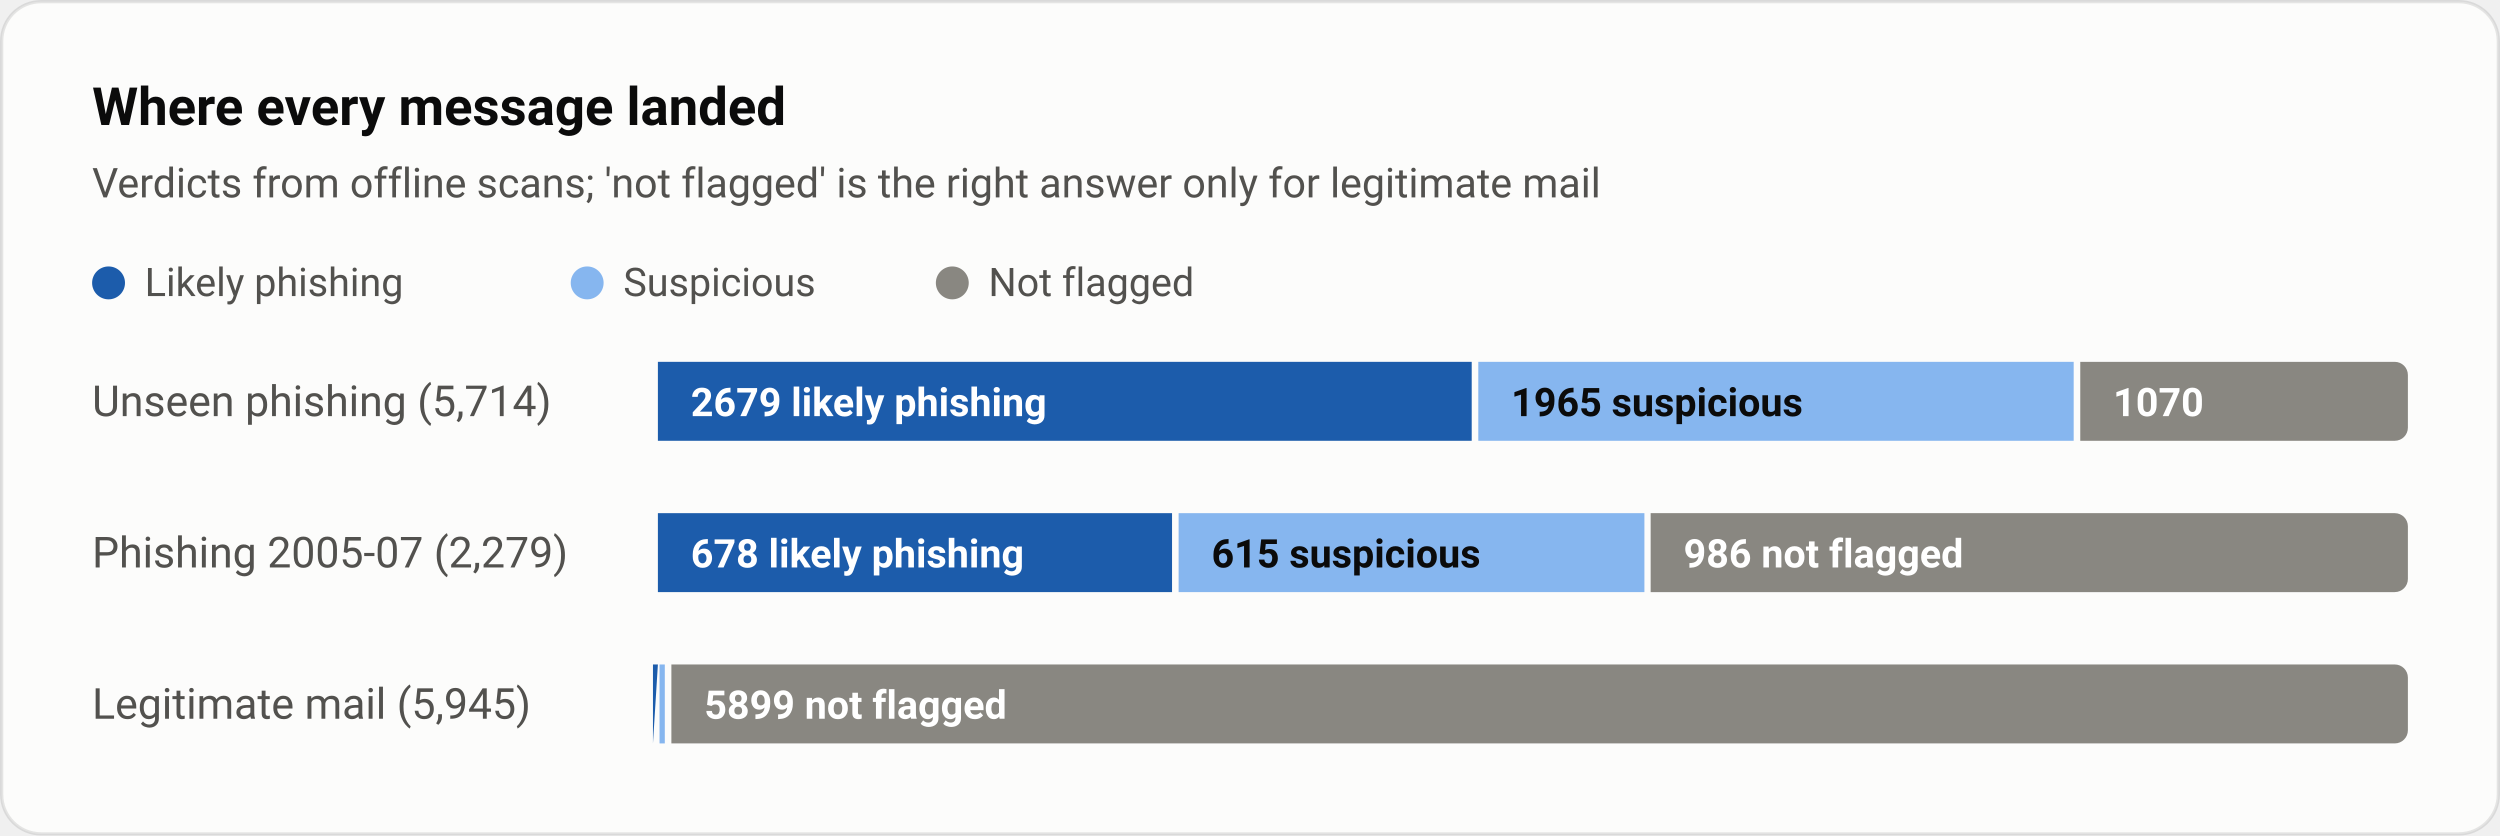
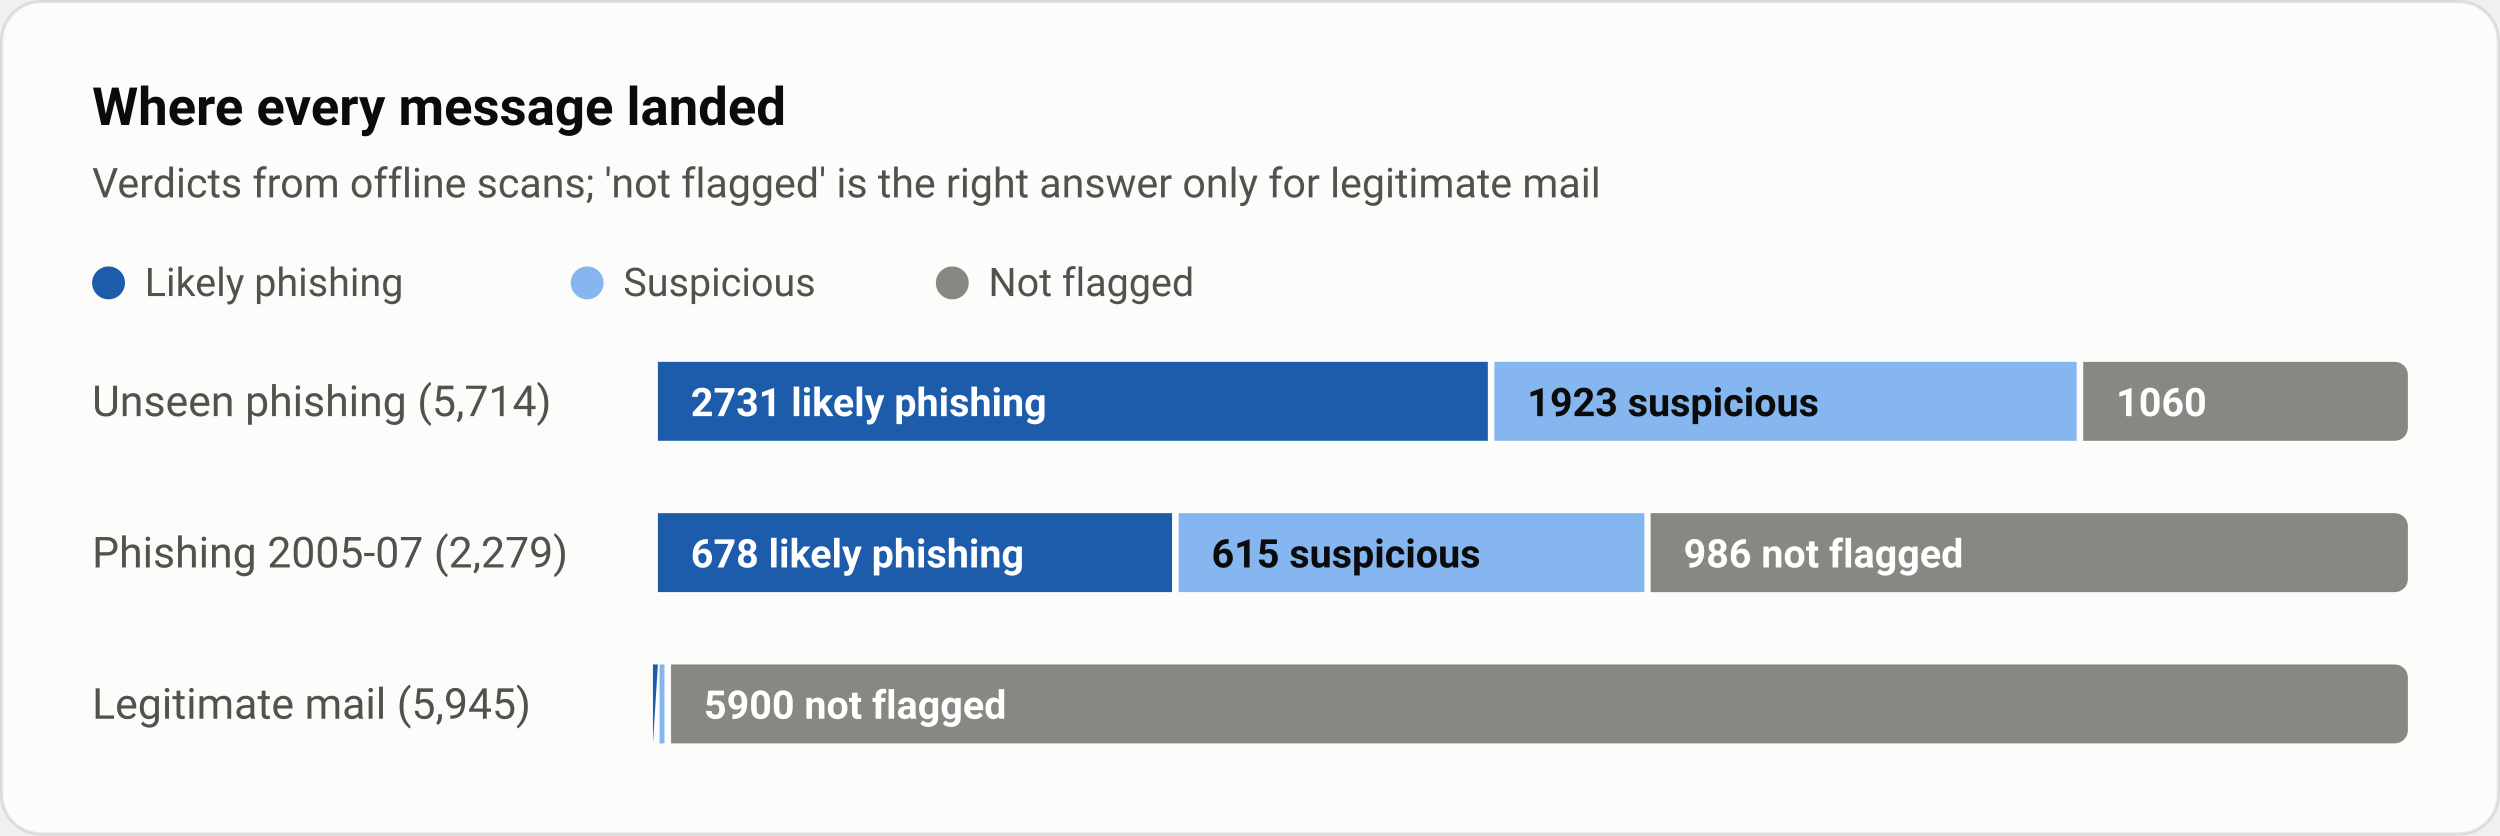
<svg xmlns="http://www.w3.org/2000/svg" width="760" height="254" viewBox="0 0 760 254" font-family="system-ui,-apple-system,'Segoe UI',Roboto,sans-serif" role="img" aria-label="Where every message landed">
  <rect x="0.5" y="0.5" width="759" height="253" rx="12" fill="#fcfcfb" stroke="rgba(11,11,11,0.10)" />
  <text x="28.0" y="38.0" fill="#0b0b0b" font-size="16" font-weight="600" text-anchor="start">Where every message landed</text>
  <text x="28.0" y="60.0" fill="#52514e" font-size="12.5" font-weight="400" text-anchor="start">Verdicts from offline scans; 'not flagged' is the right answer only for legitimate mail</text>
  <circle cx="33.0" cy="86.0" r="5" fill="#1c5cab" />
  <text x="44.0" y="90.0" fill="#52514e" font-size="12" font-weight="400" text-anchor="start">Likely phishing</text>
  <circle cx="178.5" cy="86.0" r="5" fill="#86b6ef" />
  <text x="189.5" y="90.0" fill="#52514e" font-size="12" font-weight="400" text-anchor="start">Suspicious</text>
  <circle cx="289.5" cy="86.0" r="5" fill="#898781" />
  <text x="300.5" y="90.0" fill="#52514e" font-size="12" font-weight="400" text-anchor="start">Not flagged</text>
  <text x="28.0" y="126.5" fill="#52514e" font-size="13" font-weight="400" text-anchor="start">Unseen phishing (5,714)</text>
-   <path d="M200.0 110.0 h247.4 v24 h-247.4 z" fill="#1c5cab" />
-   <text x="210.0" y="126.5" fill="#ffffff" font-size="12" font-weight="600" text-anchor="start">2679 likely phishing</text>
-   <path d="M449.4 110.0 h181.0 v24 h-181.0 z" fill="#86b6ef" />
-   <text x="459.4" y="126.5" fill="#0b0b0b" font-size="12" font-weight="600" text-anchor="start">1965 suspicious</text>
-   <path d="M632.4 110.0 h95.6 a4 4 0 0 1 4 4 v16.0 a4 4 0 0 1 -4 4 h-95.6 z" fill="#898781" />
-   <text x="642.4" y="126.5" fill="#ffffff" font-size="12" font-weight="600" text-anchor="start">1070</text>
+   <path d="M200.0 110.0 h252.3 v24 h-252.3 z" fill="#1c5cab" />
+   <text x="210.0" y="126.5" fill="#ffffff" font-size="12" font-weight="600" text-anchor="start">2731 likely phishing</text>
+   <path d="M454.3 110.0 h177.0 v24 h-177.0 z" fill="#86b6ef" />
+   <text x="464.3" y="126.5" fill="#0b0b0b" font-size="12" font-weight="600" text-anchor="start">1923 suspicious</text>
+   <path d="M633.3 110.0 h94.7 a4 4 0 0 1 4 4 v16.0 a4 4 0 0 1 -4 4 h-94.7 z" fill="#898781" />
+   <text x="643.3" y="126.5" fill="#ffffff" font-size="12" font-weight="600" text-anchor="start">1060</text>
  <text x="28.0" y="172.5" fill="#52514e" font-size="13" font-weight="400" text-anchor="start">Phishing 2005-07 (2,279)</text>
  <path d="M200.0 156.0 h156.3 v24 h-156.3 z" fill="#1c5cab" />
  <text x="210.0" y="172.5" fill="#ffffff" font-size="12" font-weight="600" text-anchor="start">678 likely phishing</text>
  <path d="M358.3 156.0 h141.6 v24 h-141.6 z" fill="#86b6ef" />
  <text x="368.3" y="172.5" fill="#0b0b0b" font-size="12" font-weight="600" text-anchor="start">615 suspicious</text>
  <path d="M501.8 156.0 h226.2 a4 4 0 0 1 4 4 v16.0 a4 4 0 0 1 -4 4 h-226.2 z" fill="#898781" />
  <text x="511.8" y="172.5" fill="#ffffff" font-size="12" font-weight="600" text-anchor="start">986 not flagged</text>
  <text x="28.0" y="218.5" fill="#52514e" font-size="13" font-weight="400" text-anchor="start">Legitimate mail (5,945)</text>
  <path d="M200.0 202.0 h-1.5 v24 h--1.5 z" fill="#1c5cab" />
-   <path d="M200.5 202.0 h1.6 v24 h-1.6 z" fill="#86b6ef" />
-   <path d="M204.1 202.0 h523.9 a4 4 0 0 1 4 4 v16.0 a4 4 0 0 1 -4 4 h-523.9 z" fill="#898781" />
-   <text x="214.1" y="218.5" fill="#ffffff" font-size="12" font-weight="600" text-anchor="start">5899 not flagged</text>
+   <path d="M200.5 202.0 h1.5 v24 h-1.5 z" fill="#86b6ef" />
+   <path d="M204.0 202.0 h524.0 a4 4 0 0 1 4 4 v16.0 a4 4 0 0 1 -4 4 h-524.0 z" fill="#898781" />
+   <text x="214.0" y="218.5" fill="#ffffff" font-size="12" font-weight="600" text-anchor="start">5900 not flagged</text>
</svg>
